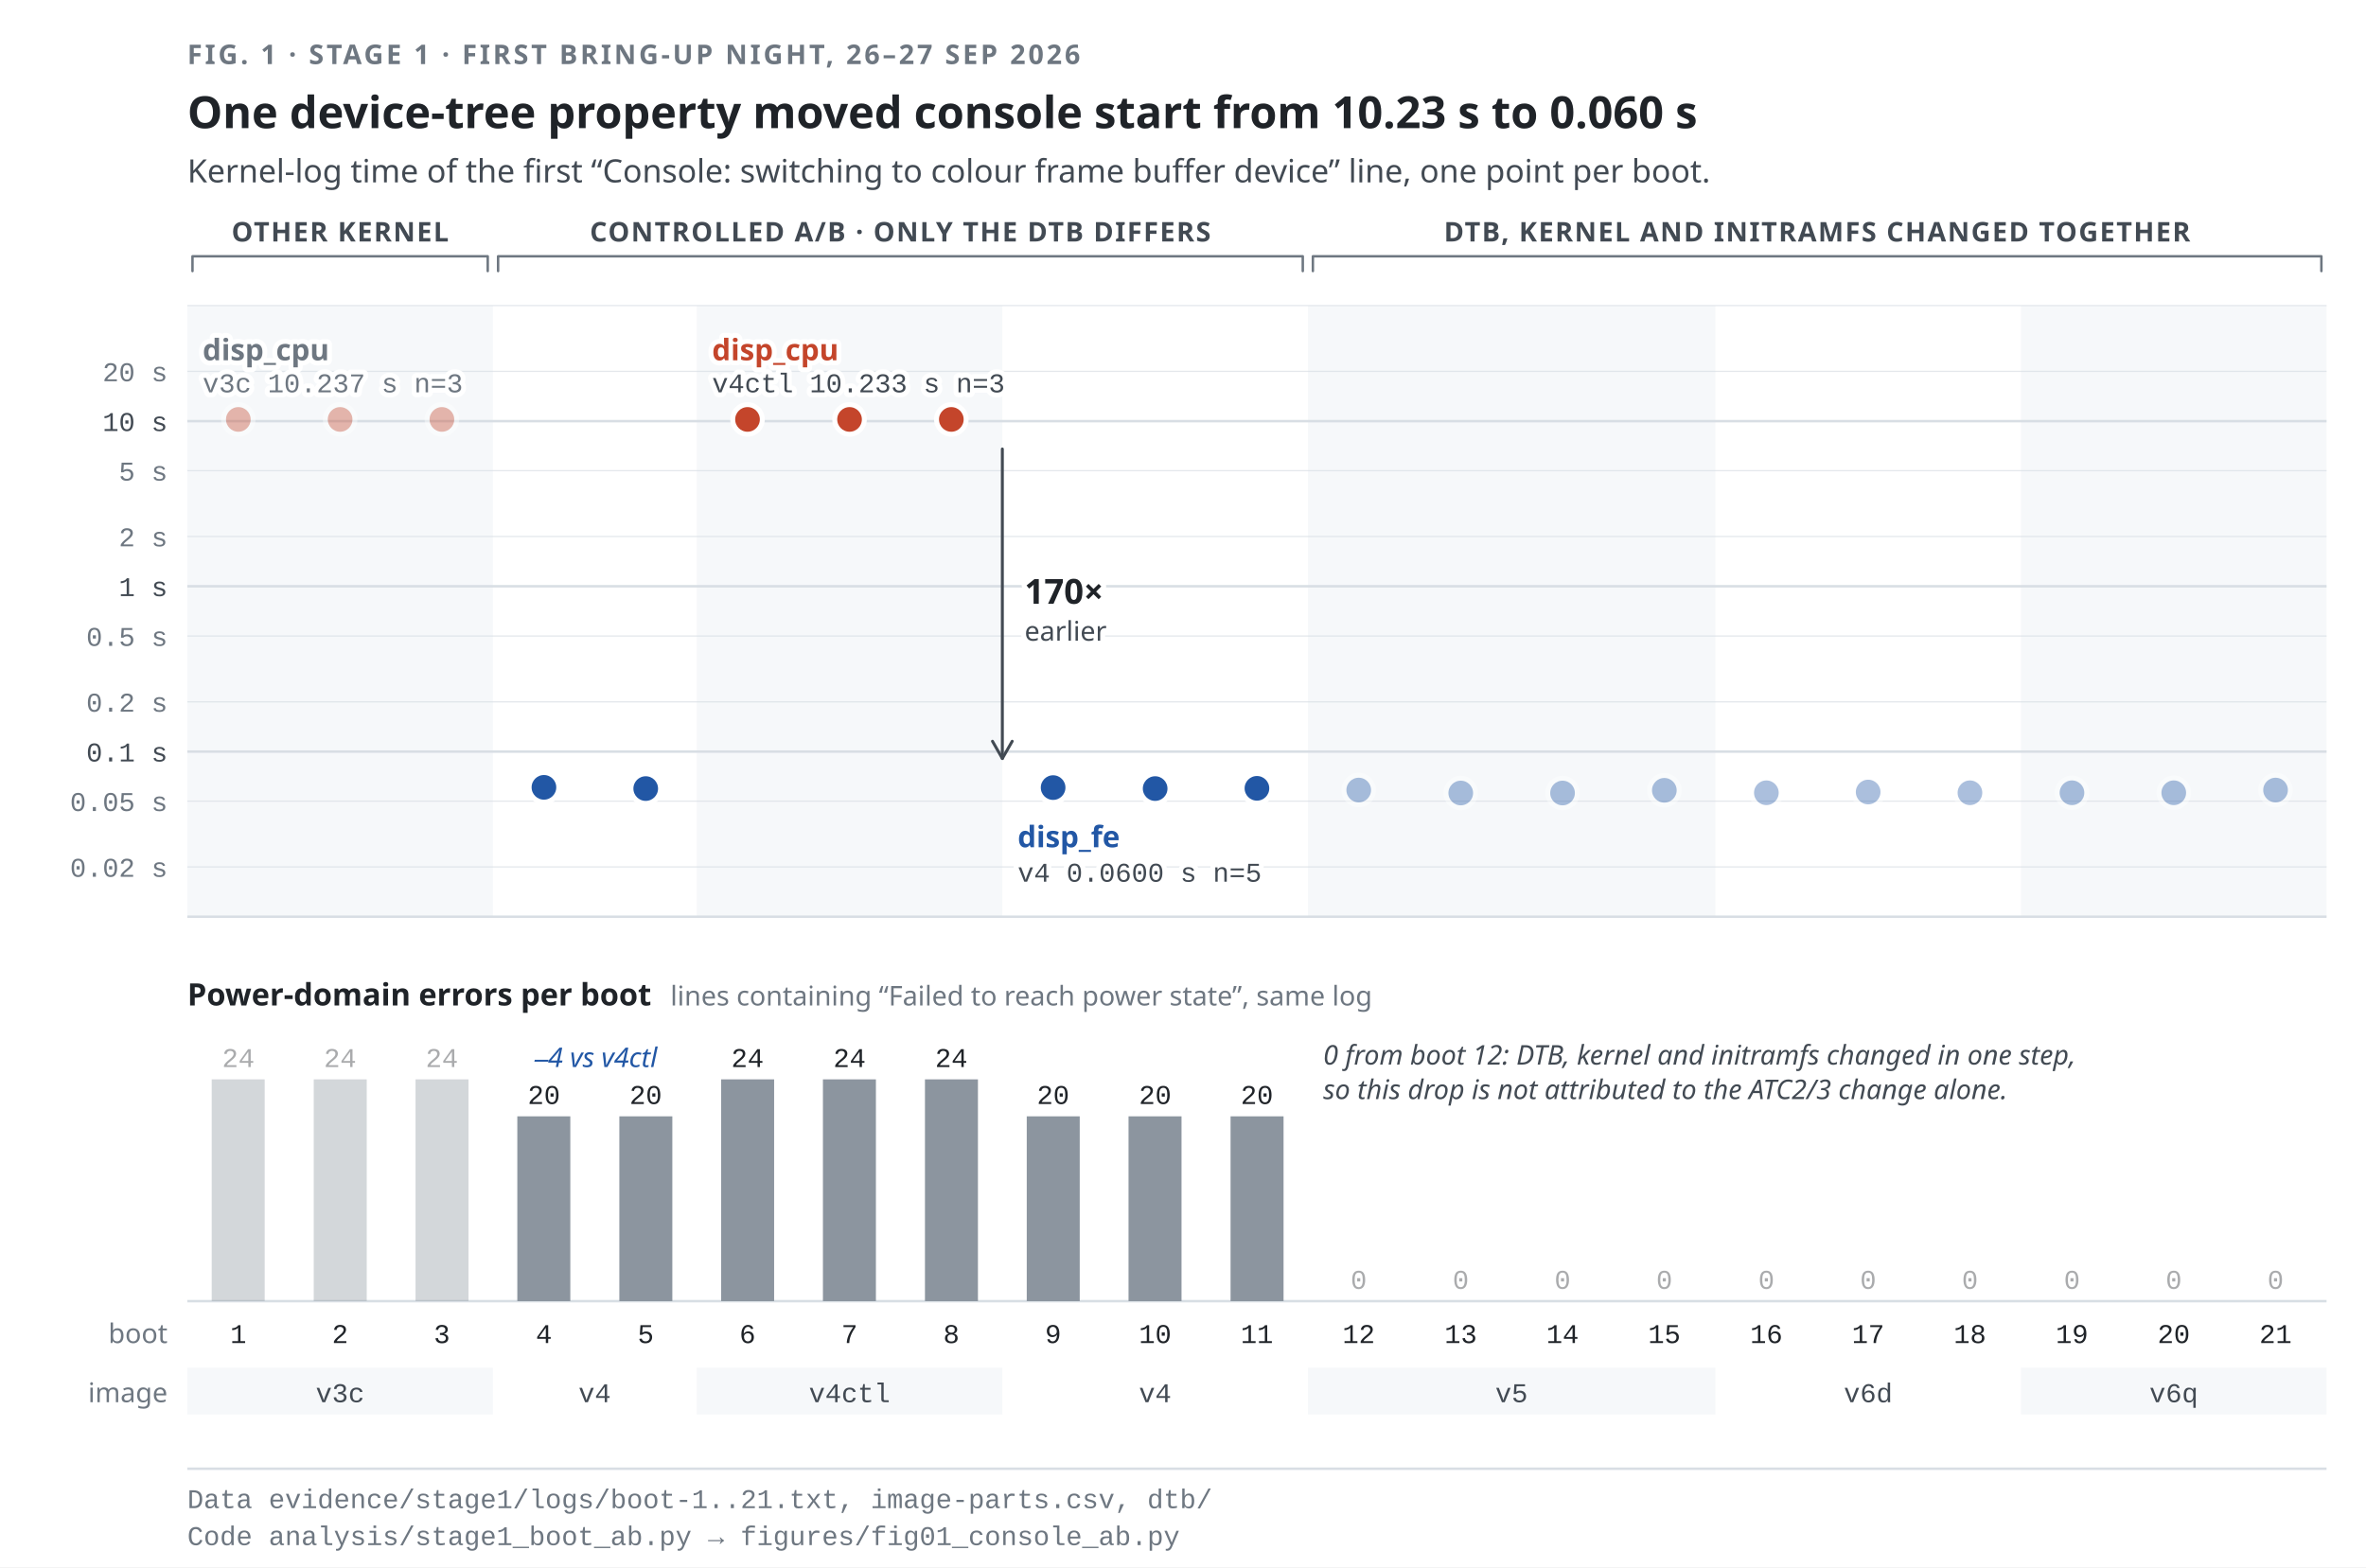
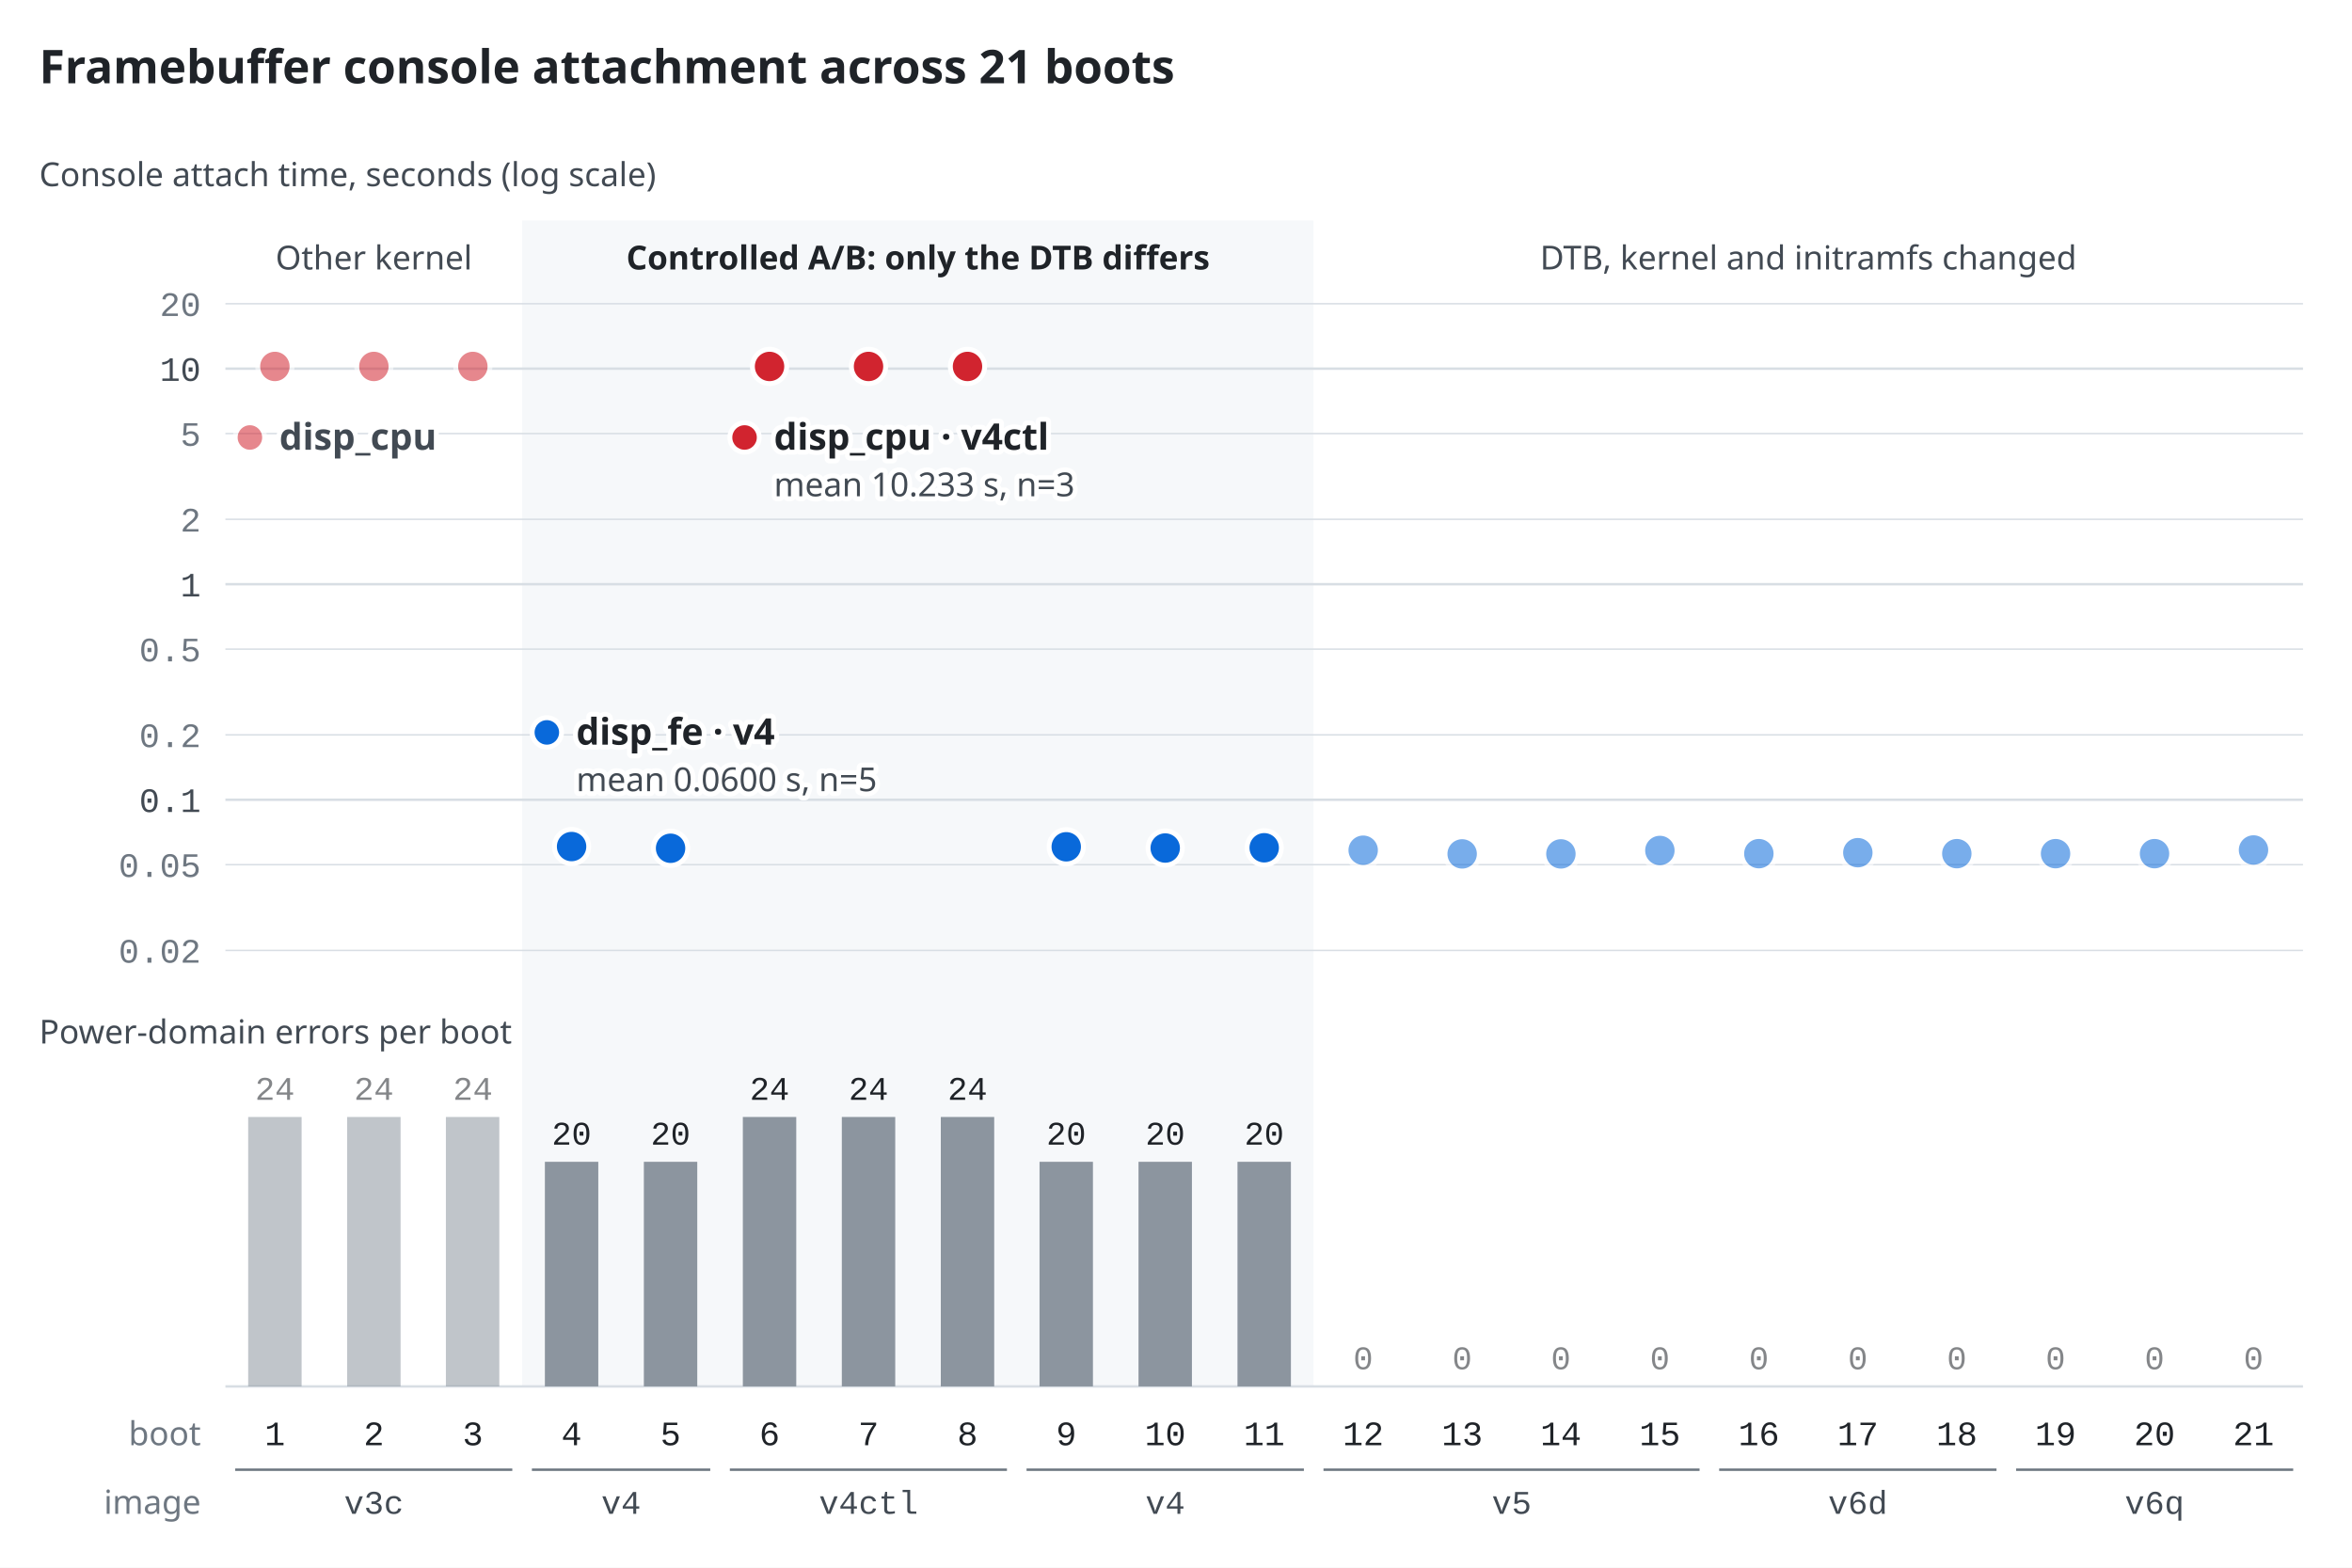
- <svg xmlns="http://www.w3.org/2000/svg" viewBox="0 0 960 636" width="960" height="636" role="img" aria-labelledby="t d">
-   <rect width="960" height="636" fill="#ffffff" />
-   <text x="76.0" y="26.0" font-family="-apple-system, BlinkMacSystemFont, 'Segoe UI', 'Noto Sans', Helvetica, Arial, sans-serif" font-size="11" fill="#6e7781" font-weight="600" letter-spacing="1.1">FIG. 1  ·  STAGE 1  ·  FIRST BRING-UP NIGHT, 26–27 SEP 2026</text>
-   <text x="76.0" y="52.0" font-family="-apple-system, BlinkMacSystemFont, 'Segoe UI', 'Noto Sans', Helvetica, Arial, sans-serif" font-size="18" fill="#1f2328" font-weight="600">One device-tree property moved console start from 10.23 s to 0.060 s</text>
-   <text x="76.0" y="74.0" font-family="-apple-system, BlinkMacSystemFont, 'Segoe UI', 'Noto Sans', Helvetica, Arial, sans-serif" font-size="13" fill="#424a53">Kernel-log time of the first “Console: switching to colour frame buffer device” line, one point per boot.</text>
-   <path d="M78.1,110.0 V104.0 H197.9 V110.0" fill="none" stroke="#6e7781" stroke-width="1" stroke-linejoin="round" stroke-linecap="round" />
-   <text x="138.0" y="98.0" font-family="-apple-system, BlinkMacSystemFont, 'Segoe UI', 'Noto Sans', Helvetica, Arial, sans-serif" font-size="11" fill="#424a53" text-anchor="middle" font-weight="600" letter-spacing="0.6">OTHER KERNEL</text>
-   <path d="M202.1,110.0 V104.0 H528.6 V110.0" fill="none" stroke="#6e7781" stroke-width="1" stroke-linejoin="round" stroke-linecap="round" />
-   <text x="365.3" y="98.0" font-family="-apple-system, BlinkMacSystemFont, 'Segoe UI', 'Noto Sans', Helvetica, Arial, sans-serif" font-size="11" fill="#424a53" text-anchor="middle" font-weight="600" letter-spacing="0.6">CONTROLLED A/B  ·  ONLY THE DTB DIFFERS</text>
-   <path d="M532.7,110.0 V104.0 H941.9 V110.0" fill="none" stroke="#6e7781" stroke-width="1" stroke-linejoin="round" stroke-linecap="round" />
-   <text x="737.3" y="98.0" font-family="-apple-system, BlinkMacSystemFont, 'Segoe UI', 'Noto Sans', Helvetica, Arial, sans-serif" font-size="11" fill="#424a53" text-anchor="middle" font-weight="600" letter-spacing="0.6">DTB, KERNEL AND INITRAMFS CHANGED TOGETHER</text>
-   <rect x="76.0" y="124.0" width="124.0" height="248.0" fill="#f6f8fa" />
-   <rect x="76.0" y="555.0" width="124.0" height="19.0" fill="#f6f8fa" />
-   <text x="138.0" y="569.0" font-family="ui-monospace, SFMono-Regular, 'SF Mono', Menlo, Consolas, 'Liberation Mono', monospace" font-size="11" fill="#424a53" text-anchor="middle">v3c</text>
-   <text x="241.3" y="569.0" font-family="ui-monospace, SFMono-Regular, 'SF Mono', Menlo, Consolas, 'Liberation Mono', monospace" font-size="11" fill="#424a53" text-anchor="middle">v4</text>
-   <rect x="282.7" y="124.0" width="124.0" height="248.0" fill="#f6f8fa" />
-   <rect x="282.7" y="555.0" width="124.0" height="19.0" fill="#f6f8fa" />
-   <text x="344.7" y="569.0" font-family="ui-monospace, SFMono-Regular, 'SF Mono', Menlo, Consolas, 'Liberation Mono', monospace" font-size="11" fill="#424a53" text-anchor="middle">v4ctl</text>
-   <text x="468.7" y="569.0" font-family="ui-monospace, SFMono-Regular, 'SF Mono', Menlo, Consolas, 'Liberation Mono', monospace" font-size="11" fill="#424a53" text-anchor="middle">v4</text>
-   <rect x="530.7" y="124.0" width="165.3" height="248.0" fill="#f6f8fa" />
-   <rect x="530.7" y="555.0" width="165.3" height="19.0" fill="#f6f8fa" />
-   <text x="613.3" y="569.0" font-family="ui-monospace, SFMono-Regular, 'SF Mono', Menlo, Consolas, 'Liberation Mono', monospace" font-size="11" fill="#424a53" text-anchor="middle">v5</text>
-   <text x="758.0" y="569.0" font-family="ui-monospace, SFMono-Regular, 'SF Mono', Menlo, Consolas, 'Liberation Mono', monospace" font-size="11" fill="#424a53" text-anchor="middle">v6d</text>
-   <rect x="820.0" y="124.0" width="124.0" height="248.0" fill="#f6f8fa" />
-   <rect x="820.0" y="555.0" width="124.0" height="19.0" fill="#f6f8fa" />
-   <text x="882.0" y="569.0" font-family="ui-monospace, SFMono-Regular, 'SF Mono', Menlo, Consolas, 'Liberation Mono', monospace" font-size="11" fill="#424a53" text-anchor="middle">v6q</text>
-   <line x1="76.0" y1="372.0" x2="944.0" y2="372.0" stroke="#d8dee4" stroke-width="1" />
-   <line x1="76.0" y1="351.8" x2="944.0" y2="351.8" stroke="#d8dee4" stroke-width="0.5" opacity="0.7" />
-   <text x="68.0" y="355.8" font-family="ui-monospace, SFMono-Regular, 'SF Mono', Menlo, Consolas, 'Liberation Mono', monospace" font-size="11" fill="#6e7781" text-anchor="end">0.02 s</text>
-   <line x1="76.0" y1="325.1" x2="944.0" y2="325.1" stroke="#d8dee4" stroke-width="0.5" opacity="0.7" />
-   <text x="68.0" y="329.1" font-family="ui-monospace, SFMono-Regular, 'SF Mono', Menlo, Consolas, 'Liberation Mono', monospace" font-size="11" fill="#6e7781" text-anchor="end">0.05 s</text>
-   <line x1="76.0" y1="305.0" x2="944.0" y2="305.0" stroke="#d8dee4" stroke-width="1" />
-   <text x="68.0" y="309.0" font-family="ui-monospace, SFMono-Regular, 'SF Mono', Menlo, Consolas, 'Liberation Mono', monospace" font-size="11" fill="#424a53" text-anchor="end">0.1 s</text>
-   <line x1="76.0" y1="284.8" x2="944.0" y2="284.8" stroke="#d8dee4" stroke-width="0.5" opacity="0.7" />
-   <text x="68.0" y="288.8" font-family="ui-monospace, SFMono-Regular, 'SF Mono', Menlo, Consolas, 'Liberation Mono', monospace" font-size="11" fill="#6e7781" text-anchor="end">0.2 s</text>
-   <line x1="76.0" y1="258.1" x2="944.0" y2="258.1" stroke="#d8dee4" stroke-width="0.5" opacity="0.7" />
-   <text x="68.0" y="262.1" font-family="ui-monospace, SFMono-Regular, 'SF Mono', Menlo, Consolas, 'Liberation Mono', monospace" font-size="11" fill="#6e7781" text-anchor="end">0.5 s</text>
-   <line x1="76.0" y1="237.9" x2="944.0" y2="237.9" stroke="#d8dee4" stroke-width="1" />
-   <text x="68.0" y="241.9" font-family="ui-monospace, SFMono-Regular, 'SF Mono', Menlo, Consolas, 'Liberation Mono', monospace" font-size="11" fill="#424a53" text-anchor="end">1 s</text>
-   <line x1="76.0" y1="217.7" x2="944.0" y2="217.7" stroke="#d8dee4" stroke-width="0.5" opacity="0.7" />
-   <text x="68.0" y="221.7" font-family="ui-monospace, SFMono-Regular, 'SF Mono', Menlo, Consolas, 'Liberation Mono', monospace" font-size="11" fill="#6e7781" text-anchor="end">2 s</text>
-   <line x1="76.0" y1="191.0" x2="944.0" y2="191.0" stroke="#d8dee4" stroke-width="0.5" opacity="0.7" />
-   <text x="68.0" y="195.0" font-family="ui-monospace, SFMono-Regular, 'SF Mono', Menlo, Consolas, 'Liberation Mono', monospace" font-size="11" fill="#6e7781" text-anchor="end">5 s</text>
-   <line x1="76.0" y1="170.9" x2="944.0" y2="170.9" stroke="#d8dee4" stroke-width="1" />
-   <text x="68.0" y="174.9" font-family="ui-monospace, SFMono-Regular, 'SF Mono', Menlo, Consolas, 'Liberation Mono', monospace" font-size="11" fill="#424a53" text-anchor="end">10 s</text>
-   <line x1="76.0" y1="150.7" x2="944.0" y2="150.7" stroke="#d8dee4" stroke-width="0.5" opacity="0.7" />
-   <text x="68.0" y="154.7" font-family="ui-monospace, SFMono-Regular, 'SF Mono', Menlo, Consolas, 'Liberation Mono', monospace" font-size="11" fill="#6e7781" text-anchor="end">20 s</text>
-   <line x1="76.0" y1="124.0" x2="944.0" y2="124.0" stroke="#d8dee4" stroke-width="0.5" opacity="0.7" />
-   <circle cx="96.7" cy="170.2" r="6" fill="#c4452b" stroke="#ffffff" stroke-width="2" opacity="0.38" />
-   <circle cx="138.0" cy="170.2" r="6" fill="#c4452b" stroke="#ffffff" stroke-width="2" opacity="0.38" />
-   <circle cx="179.3" cy="170.2" r="6" fill="#c4452b" stroke="#ffffff" stroke-width="2" opacity="0.38" />
-   <circle cx="220.7" cy="319.5" r="6" fill="#2257a5" stroke="#ffffff" stroke-width="2" />
-   <circle cx="262.0" cy="320.0" r="6" fill="#2257a5" stroke="#ffffff" stroke-width="2" />
-   <circle cx="303.3" cy="170.2" r="6" fill="#c4452b" stroke="#ffffff" stroke-width="2" />
-   <circle cx="344.7" cy="170.2" r="6" fill="#c4452b" stroke="#ffffff" stroke-width="2" />
-   <circle cx="386.0" cy="170.2" r="6" fill="#c4452b" stroke="#ffffff" stroke-width="2" />
-   <circle cx="427.3" cy="319.6" r="6" fill="#2257a5" stroke="#ffffff" stroke-width="2" />
-   <circle cx="468.7" cy="320.0" r="6" fill="#2257a5" stroke="#ffffff" stroke-width="2" />
-   <circle cx="510.0" cy="319.9" r="6" fill="#2257a5" stroke="#ffffff" stroke-width="2" />
-   <circle cx="551.3" cy="320.6" r="6" fill="#2257a5" stroke="#ffffff" stroke-width="2" opacity="0.38" />
-   <circle cx="592.7" cy="321.8" r="6" fill="#2257a5" stroke="#ffffff" stroke-width="2" opacity="0.38" />
-   <circle cx="634.0" cy="321.8" r="6" fill="#2257a5" stroke="#ffffff" stroke-width="2" opacity="0.38" />
-   <circle cx="675.3" cy="320.7" r="6" fill="#2257a5" stroke="#ffffff" stroke-width="2" opacity="0.38" />
-   <circle cx="716.7" cy="321.7" r="6" fill="#2257a5" stroke="#ffffff" stroke-width="2" opacity="0.38" />
-   <circle cx="758.0" cy="321.4" r="6" fill="#2257a5" stroke="#ffffff" stroke-width="2" opacity="0.38" />
-   <circle cx="799.3" cy="321.7" r="6" fill="#2257a5" stroke="#ffffff" stroke-width="2" opacity="0.38" />
-   <circle cx="840.7" cy="321.7" r="6" fill="#2257a5" stroke="#ffffff" stroke-width="2" opacity="0.38" />
-   <circle cx="882.0" cy="321.7" r="6" fill="#2257a5" stroke="#ffffff" stroke-width="2" opacity="0.38" />
-   <circle cx="923.3" cy="320.6" r="6" fill="#2257a5" stroke="#ffffff" stroke-width="2" opacity="0.38" />
-   <text x="82.2" y="146.2" font-family="-apple-system, BlinkMacSystemFont, 'Segoe UI', 'Noto Sans', Helvetica, Arial, sans-serif" font-size="12" fill="#6e7781" font-weight="600" stroke="#ffffff" stroke-width="4" stroke-linejoin="round" paint-order="stroke">disp_cpu</text>
-   <text x="82.2" y="159.2" font-family="ui-monospace, SFMono-Regular, 'SF Mono', Menlo, Consolas, 'Liberation Mono', monospace" font-size="11" fill="#6e7781" stroke="#ffffff" stroke-width="4" stroke-linejoin="round" paint-order="stroke">v3c  10.237 s  n=3</text>
-   <text x="288.9" y="146.2" font-family="-apple-system, BlinkMacSystemFont, 'Segoe UI', 'Noto Sans', Helvetica, Arial, sans-serif" font-size="12" fill="#c4452b" font-weight="600" stroke="#ffffff" stroke-width="4" stroke-linejoin="round" paint-order="stroke">disp_cpu</text>
-   <text x="288.9" y="159.2" font-family="ui-monospace, SFMono-Regular, 'SF Mono', Menlo, Consolas, 'Liberation Mono', monospace" font-size="11" fill="#424a53" stroke="#ffffff" stroke-width="4" stroke-linejoin="round" paint-order="stroke">v4ctl  10.233 s  n=3</text>
-   <text x="412.9" y="343.8" font-family="-apple-system, BlinkMacSystemFont, 'Segoe UI', 'Noto Sans', Helvetica, Arial, sans-serif" font-size="12" fill="#2257a5" font-weight="600" stroke="#ffffff" stroke-width="4" stroke-linejoin="round" paint-order="stroke">disp_fe</text>
-   <text x="412.9" y="357.8" font-family="ui-monospace, SFMono-Regular, 'SF Mono', Menlo, Consolas, 'Liberation Mono', monospace" font-size="11" fill="#424a53" stroke="#ffffff" stroke-width="4" stroke-linejoin="round" paint-order="stroke">v4  0.0600 s  n=5</text>
-   <path d="M406.7,182.2 V307.8" fill="none" stroke="#424a53" stroke-width="1.2" stroke-linejoin="round" stroke-linecap="round" />
-   <path d="M402.7,300.8 L406.7,307.8 L410.7,300.8" fill="none" stroke="#424a53" stroke-width="1.2" stroke-linejoin="round" stroke-linecap="round" />
-   <text x="415.7" y="245.0" font-family="-apple-system, BlinkMacSystemFont, 'Segoe UI', 'Noto Sans', Helvetica, Arial, sans-serif" font-size="14" fill="#1f2328" font-weight="600" stroke="#ffffff" stroke-width="4" stroke-linejoin="round" paint-order="stroke">170×</text>
-   <text x="415.7" y="260.0" font-family="-apple-system, BlinkMacSystemFont, 'Segoe UI', 'Noto Sans', Helvetica, Arial, sans-serif" font-size="11" fill="#424a53" stroke="#ffffff" stroke-width="4" stroke-linejoin="round" paint-order="stroke">earlier</text>
-   <text x="76.0" y="408.0" font-family="-apple-system, BlinkMacSystemFont, 'Segoe UI', 'Noto Sans', Helvetica, Arial, sans-serif" font-size="12.5" fill="#1f2328" font-weight="600">Power-domain errors per boot</text>
-   <text x="272.0" y="408.0" font-family="-apple-system, BlinkMacSystemFont, 'Segoe UI', 'Noto Sans', Helvetica, Arial, sans-serif" font-size="11" fill="#6e7781">lines containing “Failed to reach power state”, same log</text>
-   <line x1="76.0" y1="528.0" x2="944.0" y2="528.0" stroke="#d8dee4" stroke-width="1" />
-   <rect x="85.9" y="438.0" width="21.5" height="90.0" fill="#8c959f" opacity="0.38" />
-   <text x="96.7" y="433.0" font-family="ui-monospace, SFMono-Regular, 'SF Mono', Menlo, Consolas, 'Liberation Mono', monospace" font-size="11" fill="#1f2328" text-anchor="middle" opacity="0.38">24</text>
-   <rect x="127.3" y="438.0" width="21.5" height="90.0" fill="#8c959f" opacity="0.38" />
-   <text x="138.0" y="433.0" font-family="ui-monospace, SFMono-Regular, 'SF Mono', Menlo, Consolas, 'Liberation Mono', monospace" font-size="11" fill="#1f2328" text-anchor="middle" opacity="0.38">24</text>
-   <rect x="168.6" y="438.0" width="21.5" height="90.0" fill="#8c959f" opacity="0.38" />
-   <text x="179.3" y="433.0" font-family="ui-monospace, SFMono-Regular, 'SF Mono', Menlo, Consolas, 'Liberation Mono', monospace" font-size="11" fill="#1f2328" text-anchor="middle" opacity="0.38">24</text>
-   <rect x="209.9" y="453.0" width="21.5" height="75.0" fill="#8c959f" />
-   <text x="220.7" y="448.0" font-family="ui-monospace, SFMono-Regular, 'SF Mono', Menlo, Consolas, 'Liberation Mono', monospace" font-size="11" fill="#1f2328" text-anchor="middle">20</text>
-   <rect x="251.3" y="453.0" width="21.5" height="75.0" fill="#8c959f" />
-   <text x="262.0" y="448.0" font-family="ui-monospace, SFMono-Regular, 'SF Mono', Menlo, Consolas, 'Liberation Mono', monospace" font-size="11" fill="#1f2328" text-anchor="middle">20</text>
-   <rect x="292.6" y="438.0" width="21.5" height="90.0" fill="#8c959f" />
-   <text x="303.3" y="433.0" font-family="ui-monospace, SFMono-Regular, 'SF Mono', Menlo, Consolas, 'Liberation Mono', monospace" font-size="11" fill="#1f2328" text-anchor="middle">24</text>
-   <rect x="333.9" y="438.0" width="21.5" height="90.0" fill="#8c959f" />
-   <text x="344.7" y="433.0" font-family="ui-monospace, SFMono-Regular, 'SF Mono', Menlo, Consolas, 'Liberation Mono', monospace" font-size="11" fill="#1f2328" text-anchor="middle">24</text>
-   <rect x="375.3" y="438.0" width="21.5" height="90.0" fill="#8c959f" />
-   <text x="386.0" y="433.0" font-family="ui-monospace, SFMono-Regular, 'SF Mono', Menlo, Consolas, 'Liberation Mono', monospace" font-size="11" fill="#1f2328" text-anchor="middle">24</text>
-   <rect x="416.6" y="453.0" width="21.5" height="75.0" fill="#8c959f" />
-   <text x="427.3" y="448.0" font-family="ui-monospace, SFMono-Regular, 'SF Mono', Menlo, Consolas, 'Liberation Mono', monospace" font-size="11" fill="#1f2328" text-anchor="middle">20</text>
-   <rect x="457.9" y="453.0" width="21.5" height="75.0" fill="#8c959f" />
-   <text x="468.7" y="448.0" font-family="ui-monospace, SFMono-Regular, 'SF Mono', Menlo, Consolas, 'Liberation Mono', monospace" font-size="11" fill="#1f2328" text-anchor="middle">20</text>
-   <rect x="499.3" y="453.0" width="21.5" height="75.0" fill="#8c959f" />
-   <text x="510.0" y="448.0" font-family="ui-monospace, SFMono-Regular, 'SF Mono', Menlo, Consolas, 'Liberation Mono', monospace" font-size="11" fill="#1f2328" text-anchor="middle">20</text>
-   <text x="551.3" y="523.0" font-family="ui-monospace, SFMono-Regular, 'SF Mono', Menlo, Consolas, 'Liberation Mono', monospace" font-size="11" fill="#1f2328" text-anchor="middle" opacity="0.38">0</text>
-   <text x="592.7" y="523.0" font-family="ui-monospace, SFMono-Regular, 'SF Mono', Menlo, Consolas, 'Liberation Mono', monospace" font-size="11" fill="#1f2328" text-anchor="middle" opacity="0.38">0</text>
-   <text x="634.0" y="523.0" font-family="ui-monospace, SFMono-Regular, 'SF Mono', Menlo, Consolas, 'Liberation Mono', monospace" font-size="11" fill="#1f2328" text-anchor="middle" opacity="0.38">0</text>
-   <text x="675.3" y="523.0" font-family="ui-monospace, SFMono-Regular, 'SF Mono', Menlo, Consolas, 'Liberation Mono', monospace" font-size="11" fill="#1f2328" text-anchor="middle" opacity="0.38">0</text>
-   <text x="716.7" y="523.0" font-family="ui-monospace, SFMono-Regular, 'SF Mono', Menlo, Consolas, 'Liberation Mono', monospace" font-size="11" fill="#1f2328" text-anchor="middle" opacity="0.38">0</text>
-   <text x="758.0" y="523.0" font-family="ui-monospace, SFMono-Regular, 'SF Mono', Menlo, Consolas, 'Liberation Mono', monospace" font-size="11" fill="#1f2328" text-anchor="middle" opacity="0.38">0</text>
-   <text x="799.3" y="523.0" font-family="ui-monospace, SFMono-Regular, 'SF Mono', Menlo, Consolas, 'Liberation Mono', monospace" font-size="11" fill="#1f2328" text-anchor="middle" opacity="0.38">0</text>
-   <text x="840.7" y="523.0" font-family="ui-monospace, SFMono-Regular, 'SF Mono', Menlo, Consolas, 'Liberation Mono', monospace" font-size="11" fill="#1f2328" text-anchor="middle" opacity="0.38">0</text>
-   <text x="882.0" y="523.0" font-family="ui-monospace, SFMono-Regular, 'SF Mono', Menlo, Consolas, 'Liberation Mono', monospace" font-size="11" fill="#1f2328" text-anchor="middle" opacity="0.38">0</text>
-   <text x="923.3" y="523.0" font-family="ui-monospace, SFMono-Regular, 'SF Mono', Menlo, Consolas, 'Liberation Mono', monospace" font-size="11" fill="#1f2328" text-anchor="middle" opacity="0.38">0</text>
-   <text x="241.3" y="433.0" font-family="-apple-system, BlinkMacSystemFont, 'Segoe UI', 'Noto Sans', Helvetica, Arial, sans-serif" font-size="11" fill="#2257a5" text-anchor="middle" font-style="italic">−4 vs v4ctl</text>
-   <text x="536.9" y="432.0" font-family="-apple-system, BlinkMacSystemFont, 'Segoe UI', 'Noto Sans', Helvetica, Arial, sans-serif" font-size="11" fill="#424a53" font-style="italic">0 from boot 12: DTB, kernel and initramfs changed in one step,</text>
-   <text x="536.9" y="446.0" font-family="-apple-system, BlinkMacSystemFont, 'Segoe UI', 'Noto Sans', Helvetica, Arial, sans-serif" font-size="11" fill="#424a53" font-style="italic">so this drop is not attributed to the ATC2/3 change alone.</text>
-   <text x="96.7" y="545.0" font-family="ui-monospace, SFMono-Regular, 'SF Mono', Menlo, Consolas, 'Liberation Mono', monospace" font-size="11" fill="#1f2328" text-anchor="middle">1</text>
-   <text x="138.0" y="545.0" font-family="ui-monospace, SFMono-Regular, 'SF Mono', Menlo, Consolas, 'Liberation Mono', monospace" font-size="11" fill="#1f2328" text-anchor="middle">2</text>
-   <text x="179.3" y="545.0" font-family="ui-monospace, SFMono-Regular, 'SF Mono', Menlo, Consolas, 'Liberation Mono', monospace" font-size="11" fill="#1f2328" text-anchor="middle">3</text>
-   <text x="220.7" y="545.0" font-family="ui-monospace, SFMono-Regular, 'SF Mono', Menlo, Consolas, 'Liberation Mono', monospace" font-size="11" fill="#1f2328" text-anchor="middle">4</text>
-   <text x="262.0" y="545.0" font-family="ui-monospace, SFMono-Regular, 'SF Mono', Menlo, Consolas, 'Liberation Mono', monospace" font-size="11" fill="#1f2328" text-anchor="middle">5</text>
-   <text x="303.3" y="545.0" font-family="ui-monospace, SFMono-Regular, 'SF Mono', Menlo, Consolas, 'Liberation Mono', monospace" font-size="11" fill="#1f2328" text-anchor="middle">6</text>
-   <text x="344.7" y="545.0" font-family="ui-monospace, SFMono-Regular, 'SF Mono', Menlo, Consolas, 'Liberation Mono', monospace" font-size="11" fill="#1f2328" text-anchor="middle">7</text>
-   <text x="386.0" y="545.0" font-family="ui-monospace, SFMono-Regular, 'SF Mono', Menlo, Consolas, 'Liberation Mono', monospace" font-size="11" fill="#1f2328" text-anchor="middle">8</text>
-   <text x="427.3" y="545.0" font-family="ui-monospace, SFMono-Regular, 'SF Mono', Menlo, Consolas, 'Liberation Mono', monospace" font-size="11" fill="#1f2328" text-anchor="middle">9</text>
-   <text x="468.7" y="545.0" font-family="ui-monospace, SFMono-Regular, 'SF Mono', Menlo, Consolas, 'Liberation Mono', monospace" font-size="11" fill="#1f2328" text-anchor="middle">10</text>
-   <text x="510.0" y="545.0" font-family="ui-monospace, SFMono-Regular, 'SF Mono', Menlo, Consolas, 'Liberation Mono', monospace" font-size="11" fill="#1f2328" text-anchor="middle">11</text>
-   <text x="551.3" y="545.0" font-family="ui-monospace, SFMono-Regular, 'SF Mono', Menlo, Consolas, 'Liberation Mono', monospace" font-size="11" fill="#1f2328" text-anchor="middle">12</text>
-   <text x="592.7" y="545.0" font-family="ui-monospace, SFMono-Regular, 'SF Mono', Menlo, Consolas, 'Liberation Mono', monospace" font-size="11" fill="#1f2328" text-anchor="middle">13</text>
-   <text x="634.0" y="545.0" font-family="ui-monospace, SFMono-Regular, 'SF Mono', Menlo, Consolas, 'Liberation Mono', monospace" font-size="11" fill="#1f2328" text-anchor="middle">14</text>
-   <text x="675.3" y="545.0" font-family="ui-monospace, SFMono-Regular, 'SF Mono', Menlo, Consolas, 'Liberation Mono', monospace" font-size="11" fill="#1f2328" text-anchor="middle">15</text>
-   <text x="716.7" y="545.0" font-family="ui-monospace, SFMono-Regular, 'SF Mono', Menlo, Consolas, 'Liberation Mono', monospace" font-size="11" fill="#1f2328" text-anchor="middle">16</text>
-   <text x="758.0" y="545.0" font-family="ui-monospace, SFMono-Regular, 'SF Mono', Menlo, Consolas, 'Liberation Mono', monospace" font-size="11" fill="#1f2328" text-anchor="middle">17</text>
-   <text x="799.3" y="545.0" font-family="ui-monospace, SFMono-Regular, 'SF Mono', Menlo, Consolas, 'Liberation Mono', monospace" font-size="11" fill="#1f2328" text-anchor="middle">18</text>
-   <text x="840.7" y="545.0" font-family="ui-monospace, SFMono-Regular, 'SF Mono', Menlo, Consolas, 'Liberation Mono', monospace" font-size="11" fill="#1f2328" text-anchor="middle">19</text>
-   <text x="882.0" y="545.0" font-family="ui-monospace, SFMono-Regular, 'SF Mono', Menlo, Consolas, 'Liberation Mono', monospace" font-size="11" fill="#1f2328" text-anchor="middle">20</text>
-   <text x="923.3" y="545.0" font-family="ui-monospace, SFMono-Regular, 'SF Mono', Menlo, Consolas, 'Liberation Mono', monospace" font-size="11" fill="#1f2328" text-anchor="middle">21</text>
-   <text x="68.0" y="545.0" font-family="-apple-system, BlinkMacSystemFont, 'Segoe UI', 'Noto Sans', Helvetica, Arial, sans-serif" font-size="11" fill="#6e7781" text-anchor="end">boot</text>
-   <text x="68.0" y="569.0" font-family="-apple-system, BlinkMacSystemFont, 'Segoe UI', 'Noto Sans', Helvetica, Arial, sans-serif" font-size="11" fill="#6e7781" text-anchor="end">image</text>
-   <line x1="76.0" y1="596.0" x2="944.0" y2="596.0" stroke="#d8dee4" stroke-width="1" />
-   <text x="76.0" y="612.0" font-family="ui-monospace, SFMono-Regular, 'SF Mono', Menlo, Consolas, 'Liberation Mono', monospace" font-size="11" fill="#6e7781">Data  evidence/stage1/logs/boot-1..21.txt, image-parts.csv, dtb/</text>
-   <text x="76.0" y="627.0" font-family="ui-monospace, SFMono-Regular, 'SF Mono', Menlo, Consolas, 'Liberation Mono', monospace" font-size="11" fill="#6e7781">Code  analysis/stage1_boot_ab.py → figures/fig01_console_ab.py</text>
+ <svg xmlns="http://www.w3.org/2000/svg" viewBox="0 0 960 640" width="960" height="640" role="img" aria-labelledby="t d">
+   <rect width="960" height="640" fill="#ffffff" />
+   <text x="16.0" y="34.0" font-family="-apple-system, BlinkMacSystemFont, 'Segoe UI', 'Noto Sans', Helvetica, Arial, sans-serif" font-size="19" fill="#1f2328" font-weight="600">Framebuffer console attachment across 21 boots</text>
+   <rect x="213.1" y="90.0" width="323.0" height="476.0" fill="#f6f8fa" />
+   <text x="374.7" y="110.0" font-family="-apple-system, BlinkMacSystemFont, 'Segoe UI', 'Noto Sans', Helvetica, Arial, sans-serif" font-size="13.5" fill="#1f2328" text-anchor="middle" font-weight="600">Controlled A/B: only the DTB differs</text>
+   <text x="152.6" y="110.0" font-family="-apple-system, BlinkMacSystemFont, 'Segoe UI', 'Noto Sans', Helvetica, Arial, sans-serif" font-size="13.5" fill="#424a53" text-anchor="middle">Other kernel</text>
+   <text x="738.1" y="110.0" font-family="-apple-system, BlinkMacSystemFont, 'Segoe UI', 'Noto Sans', Helvetica, Arial, sans-serif" font-size="13.5" fill="#424a53" text-anchor="middle">DTB, kernel and initramfs changed</text>
+   <text x="16.0" y="76.0" font-family="-apple-system, BlinkMacSystemFont, 'Segoe UI', 'Noto Sans', Helvetica, Arial, sans-serif" font-size="13.5" fill="#424a53">Console attach time, seconds (log scale)</text>
+   <line x1="92.0" y1="388.0" x2="940.0" y2="388.0" stroke="#d8dee4" stroke-width="0.6" />
+   <text x="82.0" y="393.0" font-family="ui-monospace, SFMono-Regular, 'SF Mono', Menlo, Consolas, 'Liberation Mono', monospace" font-size="14" fill="#6e7781" text-anchor="end">0.02</text>
+   <line x1="92.0" y1="353.0" x2="940.0" y2="353.0" stroke="#d8dee4" stroke-width="0.6" />
+   <text x="82.0" y="358.0" font-family="ui-monospace, SFMono-Regular, 'SF Mono', Menlo, Consolas, 'Liberation Mono', monospace" font-size="14" fill="#6e7781" text-anchor="end">0.05</text>
+   <line x1="92.0" y1="326.5" x2="940.0" y2="326.5" stroke="#d8dee4" stroke-width="1" />
+   <text x="82.0" y="331.5" font-family="ui-monospace, SFMono-Regular, 'SF Mono', Menlo, Consolas, 'Liberation Mono', monospace" font-size="14" fill="#424a53" text-anchor="end">0.1</text>
+   <line x1="92.0" y1="300.0" x2="940.0" y2="300.0" stroke="#d8dee4" stroke-width="0.6" />
+   <text x="82.0" y="305.0" font-family="ui-monospace, SFMono-Regular, 'SF Mono', Menlo, Consolas, 'Liberation Mono', monospace" font-size="14" fill="#6e7781" text-anchor="end">0.2</text>
+   <line x1="92.0" y1="265.0" x2="940.0" y2="265.0" stroke="#d8dee4" stroke-width="0.6" />
+   <text x="82.0" y="270.0" font-family="ui-monospace, SFMono-Regular, 'SF Mono', Menlo, Consolas, 'Liberation Mono', monospace" font-size="14" fill="#6e7781" text-anchor="end">0.5</text>
+   <line x1="92.0" y1="238.5" x2="940.0" y2="238.5" stroke="#d8dee4" stroke-width="1" />
+   <text x="82.0" y="243.5" font-family="ui-monospace, SFMono-Regular, 'SF Mono', Menlo, Consolas, 'Liberation Mono', monospace" font-size="14" fill="#424a53" text-anchor="end">1</text>
+   <line x1="92.0" y1="212.0" x2="940.0" y2="212.0" stroke="#d8dee4" stroke-width="0.6" />
+   <text x="82.0" y="217.0" font-family="ui-monospace, SFMono-Regular, 'SF Mono', Menlo, Consolas, 'Liberation Mono', monospace" font-size="14" fill="#6e7781" text-anchor="end">2</text>
+   <line x1="92.0" y1="177.0" x2="940.0" y2="177.0" stroke="#d8dee4" stroke-width="0.6" />
+   <text x="82.0" y="182.0" font-family="ui-monospace, SFMono-Regular, 'SF Mono', Menlo, Consolas, 'Liberation Mono', monospace" font-size="14" fill="#6e7781" text-anchor="end">5</text>
+   <line x1="92.0" y1="150.5" x2="940.0" y2="150.5" stroke="#d8dee4" stroke-width="1" />
+   <text x="82.0" y="155.5" font-family="ui-monospace, SFMono-Regular, 'SF Mono', Menlo, Consolas, 'Liberation Mono', monospace" font-size="14" fill="#424a53" text-anchor="end">10</text>
+   <line x1="92.0" y1="124.0" x2="940.0" y2="124.0" stroke="#d8dee4" stroke-width="0.6" />
+   <text x="82.0" y="129.0" font-family="ui-monospace, SFMono-Regular, 'SF Mono', Menlo, Consolas, 'Liberation Mono', monospace" font-size="14" fill="#6e7781" text-anchor="end">20</text>
+   <circle cx="112.2" cy="149.6" r="7" fill="#d1242f" stroke="#ffffff" stroke-width="2" opacity="0.55" />
+   <circle cx="152.6" cy="149.6" r="7" fill="#d1242f" stroke="#ffffff" stroke-width="2" opacity="0.55" />
+   <circle cx="193.0" cy="149.6" r="7" fill="#d1242f" stroke="#ffffff" stroke-width="2" opacity="0.55" />
+   <circle cx="233.3" cy="345.6" r="7" fill="#0969da" stroke="#ffffff" stroke-width="2" />
+   <circle cx="273.7" cy="346.3" r="7" fill="#0969da" stroke="#ffffff" stroke-width="2" />
+   <circle cx="314.1" cy="149.6" r="7" fill="#d1242f" stroke="#ffffff" stroke-width="2" />
+   <circle cx="354.5" cy="149.6" r="7" fill="#d1242f" stroke="#ffffff" stroke-width="2" />
+   <circle cx="394.9" cy="149.6" r="7" fill="#d1242f" stroke="#ffffff" stroke-width="2" />
+   <circle cx="435.2" cy="345.7" r="7" fill="#0969da" stroke="#ffffff" stroke-width="2" />
+   <circle cx="475.6" cy="346.2" r="7" fill="#0969da" stroke="#ffffff" stroke-width="2" />
+   <circle cx="516.0" cy="346.1" r="7" fill="#0969da" stroke="#ffffff" stroke-width="2" />
+   <circle cx="556.4" cy="347.1" r="7" fill="#0969da" stroke="#ffffff" stroke-width="2" opacity="0.55" />
+   <circle cx="596.8" cy="348.6" r="7" fill="#0969da" stroke="#ffffff" stroke-width="2" opacity="0.55" />
+   <circle cx="637.1" cy="348.6" r="7" fill="#0969da" stroke="#ffffff" stroke-width="2" opacity="0.55" />
+   <circle cx="677.5" cy="347.2" r="7" fill="#0969da" stroke="#ffffff" stroke-width="2" opacity="0.55" />
+   <circle cx="717.9" cy="348.5" r="7" fill="#0969da" stroke="#ffffff" stroke-width="2" opacity="0.55" />
+   <circle cx="758.3" cy="348.1" r="7" fill="#0969da" stroke="#ffffff" stroke-width="2" opacity="0.55" />
+   <circle cx="798.7" cy="348.5" r="7" fill="#0969da" stroke="#ffffff" stroke-width="2" opacity="0.55" />
+   <circle cx="839.0" cy="348.5" r="7" fill="#0969da" stroke="#ffffff" stroke-width="2" opacity="0.55" />
+   <circle cx="879.4" cy="348.5" r="7" fill="#0969da" stroke="#ffffff" stroke-width="2" opacity="0.55" />
+   <circle cx="919.8" cy="347.0" r="7" fill="#0969da" stroke="#ffffff" stroke-width="2" opacity="0.55" />
+   <circle cx="303.9" cy="178.6" r="6" fill="#d1242f" stroke="#ffffff" stroke-width="2" />
+   <text x="315.9" y="183.6" font-family="-apple-system, BlinkMacSystemFont, 'Segoe UI', 'Noto Sans', Helvetica, Arial, sans-serif" font-size="15" fill="#1f2328" font-weight="600" stroke="#ffffff" stroke-width="4" stroke-linejoin="round" paint-order="stroke">disp_cpu  ·  v4ctl</text>
+   <text x="315.9" y="202.6" font-family="-apple-system, BlinkMacSystemFont, 'Segoe UI', 'Noto Sans', Helvetica, Arial, sans-serif" font-size="13.5" fill="#424a53" stroke="#ffffff" stroke-width="4" stroke-linejoin="round" paint-order="stroke">mean 10.233 s, n=3</text>
+   <circle cx="223.2" cy="299.0" r="6" fill="#0969da" stroke="#ffffff" stroke-width="2" />
+   <text x="235.2" y="304.0" font-family="-apple-system, BlinkMacSystemFont, 'Segoe UI', 'Noto Sans', Helvetica, Arial, sans-serif" font-size="15" fill="#1f2328" font-weight="600" stroke="#ffffff" stroke-width="4" stroke-linejoin="round" paint-order="stroke">disp_fe  ·  v4</text>
+   <text x="235.2" y="323.0" font-family="-apple-system, BlinkMacSystemFont, 'Segoe UI', 'Noto Sans', Helvetica, Arial, sans-serif" font-size="13.5" fill="#424a53" stroke="#ffffff" stroke-width="4" stroke-linejoin="round" paint-order="stroke">mean 0.0600 s, n=5</text>
+   <circle cx="102.0" cy="178.6" r="6" fill="#d1242f" stroke="#ffffff" stroke-width="2" opacity="0.55" />
+   <text x="114.0" y="183.6" font-family="-apple-system, BlinkMacSystemFont, 'Segoe UI', 'Noto Sans', Helvetica, Arial, sans-serif" font-size="15" fill="#424a53" font-weight="600" stroke="#ffffff" stroke-width="4" stroke-linejoin="round" paint-order="stroke">disp_cpu</text>
+   <text x="16.0" y="426.0" font-family="-apple-system, BlinkMacSystemFont, 'Segoe UI', 'Noto Sans', Helvetica, Arial, sans-serif" font-size="13.5" fill="#424a53">Power-domain errors per boot</text>
+   <line x1="92.0" y1="566.0" x2="940.0" y2="566.0" stroke="#d8dee4" stroke-width="1" />
+   <rect x="101.3" y="456.0" width="21.8" height="110.0" fill="#8c959f" opacity="0.55" />
+   <text x="112.2" y="449.0" font-family="ui-monospace, SFMono-Regular, 'SF Mono', Menlo, Consolas, 'Liberation Mono', monospace" font-size="13.5" fill="#1f2328" text-anchor="middle" opacity="0.55">24</text>
+   <rect x="141.7" y="456.0" width="21.8" height="110.0" fill="#8c959f" opacity="0.55" />
+   <text x="152.6" y="449.0" font-family="ui-monospace, SFMono-Regular, 'SF Mono', Menlo, Consolas, 'Liberation Mono', monospace" font-size="13.5" fill="#1f2328" text-anchor="middle" opacity="0.55">24</text>
+   <rect x="182.0" y="456.0" width="21.8" height="110.0" fill="#8c959f" opacity="0.55" />
+   <text x="193.0" y="449.0" font-family="ui-monospace, SFMono-Regular, 'SF Mono', Menlo, Consolas, 'Liberation Mono', monospace" font-size="13.5" fill="#1f2328" text-anchor="middle" opacity="0.55">24</text>
+   <rect x="222.4" y="474.3" width="21.8" height="91.7" fill="#8c959f" />
+   <text x="233.3" y="467.3" font-family="ui-monospace, SFMono-Regular, 'SF Mono', Menlo, Consolas, 'Liberation Mono', monospace" font-size="13.5" fill="#1f2328" text-anchor="middle">20</text>
+   <rect x="262.8" y="474.3" width="21.8" height="91.7" fill="#8c959f" />
+   <text x="273.7" y="467.3" font-family="ui-monospace, SFMono-Regular, 'SF Mono', Menlo, Consolas, 'Liberation Mono', monospace" font-size="13.5" fill="#1f2328" text-anchor="middle">20</text>
+   <rect x="303.2" y="456.0" width="21.8" height="110.0" fill="#8c959f" />
+   <text x="314.1" y="449.0" font-family="ui-monospace, SFMono-Regular, 'SF Mono', Menlo, Consolas, 'Liberation Mono', monospace" font-size="13.5" fill="#1f2328" text-anchor="middle">24</text>
+   <rect x="343.6" y="456.0" width="21.8" height="110.0" fill="#8c959f" />
+   <text x="354.5" y="449.0" font-family="ui-monospace, SFMono-Regular, 'SF Mono', Menlo, Consolas, 'Liberation Mono', monospace" font-size="13.5" fill="#1f2328" text-anchor="middle">24</text>
+   <rect x="384.0" y="456.0" width="21.8" height="110.0" fill="#8c959f" />
+   <text x="394.9" y="449.0" font-family="ui-monospace, SFMono-Regular, 'SF Mono', Menlo, Consolas, 'Liberation Mono', monospace" font-size="13.5" fill="#1f2328" text-anchor="middle">24</text>
+   <rect x="424.3" y="474.3" width="21.8" height="91.7" fill="#8c959f" />
+   <text x="435.2" y="467.3" font-family="ui-monospace, SFMono-Regular, 'SF Mono', Menlo, Consolas, 'Liberation Mono', monospace" font-size="13.5" fill="#1f2328" text-anchor="middle">20</text>
+   <rect x="464.7" y="474.3" width="21.8" height="91.7" fill="#8c959f" />
+   <text x="475.6" y="467.3" font-family="ui-monospace, SFMono-Regular, 'SF Mono', Menlo, Consolas, 'Liberation Mono', monospace" font-size="13.5" fill="#1f2328" text-anchor="middle">20</text>
+   <rect x="505.1" y="474.3" width="21.8" height="91.7" fill="#8c959f" />
+   <text x="516.0" y="467.3" font-family="ui-monospace, SFMono-Regular, 'SF Mono', Menlo, Consolas, 'Liberation Mono', monospace" font-size="13.5" fill="#1f2328" text-anchor="middle">20</text>
+   <text x="556.4" y="559.0" font-family="ui-monospace, SFMono-Regular, 'SF Mono', Menlo, Consolas, 'Liberation Mono', monospace" font-size="13.5" fill="#1f2328" text-anchor="middle" opacity="0.55">0</text>
+   <text x="596.8" y="559.0" font-family="ui-monospace, SFMono-Regular, 'SF Mono', Menlo, Consolas, 'Liberation Mono', monospace" font-size="13.5" fill="#1f2328" text-anchor="middle" opacity="0.55">0</text>
+   <text x="637.1" y="559.0" font-family="ui-monospace, SFMono-Regular, 'SF Mono', Menlo, Consolas, 'Liberation Mono', monospace" font-size="13.5" fill="#1f2328" text-anchor="middle" opacity="0.55">0</text>
+   <text x="677.5" y="559.0" font-family="ui-monospace, SFMono-Regular, 'SF Mono', Menlo, Consolas, 'Liberation Mono', monospace" font-size="13.5" fill="#1f2328" text-anchor="middle" opacity="0.55">0</text>
+   <text x="717.9" y="559.0" font-family="ui-monospace, SFMono-Regular, 'SF Mono', Menlo, Consolas, 'Liberation Mono', monospace" font-size="13.5" fill="#1f2328" text-anchor="middle" opacity="0.55">0</text>
+   <text x="758.3" y="559.0" font-family="ui-monospace, SFMono-Regular, 'SF Mono', Menlo, Consolas, 'Liberation Mono', monospace" font-size="13.5" fill="#1f2328" text-anchor="middle" opacity="0.55">0</text>
+   <text x="798.7" y="559.0" font-family="ui-monospace, SFMono-Regular, 'SF Mono', Menlo, Consolas, 'Liberation Mono', monospace" font-size="13.5" fill="#1f2328" text-anchor="middle" opacity="0.55">0</text>
+   <text x="839.0" y="559.0" font-family="ui-monospace, SFMono-Regular, 'SF Mono', Menlo, Consolas, 'Liberation Mono', monospace" font-size="13.5" fill="#1f2328" text-anchor="middle" opacity="0.55">0</text>
+   <text x="879.4" y="559.0" font-family="ui-monospace, SFMono-Regular, 'SF Mono', Menlo, Consolas, 'Liberation Mono', monospace" font-size="13.5" fill="#1f2328" text-anchor="middle" opacity="0.55">0</text>
+   <text x="919.8" y="559.0" font-family="ui-monospace, SFMono-Regular, 'SF Mono', Menlo, Consolas, 'Liberation Mono', monospace" font-size="13.5" fill="#1f2328" text-anchor="middle" opacity="0.55">0</text>
+   <text x="112.2" y="590.0" font-family="ui-monospace, SFMono-Regular, 'SF Mono', Menlo, Consolas, 'Liberation Mono', monospace" font-size="14" fill="#1f2328" text-anchor="middle">1</text>
+   <text x="152.6" y="590.0" font-family="ui-monospace, SFMono-Regular, 'SF Mono', Menlo, Consolas, 'Liberation Mono', monospace" font-size="14" fill="#1f2328" text-anchor="middle">2</text>
+   <text x="193.0" y="590.0" font-family="ui-monospace, SFMono-Regular, 'SF Mono', Menlo, Consolas, 'Liberation Mono', monospace" font-size="14" fill="#1f2328" text-anchor="middle">3</text>
+   <text x="233.3" y="590.0" font-family="ui-monospace, SFMono-Regular, 'SF Mono', Menlo, Consolas, 'Liberation Mono', monospace" font-size="14" fill="#1f2328" text-anchor="middle">4</text>
+   <text x="273.7" y="590.0" font-family="ui-monospace, SFMono-Regular, 'SF Mono', Menlo, Consolas, 'Liberation Mono', monospace" font-size="14" fill="#1f2328" text-anchor="middle">5</text>
+   <text x="314.1" y="590.0" font-family="ui-monospace, SFMono-Regular, 'SF Mono', Menlo, Consolas, 'Liberation Mono', monospace" font-size="14" fill="#1f2328" text-anchor="middle">6</text>
+   <text x="354.5" y="590.0" font-family="ui-monospace, SFMono-Regular, 'SF Mono', Menlo, Consolas, 'Liberation Mono', monospace" font-size="14" fill="#1f2328" text-anchor="middle">7</text>
+   <text x="394.9" y="590.0" font-family="ui-monospace, SFMono-Regular, 'SF Mono', Menlo, Consolas, 'Liberation Mono', monospace" font-size="14" fill="#1f2328" text-anchor="middle">8</text>
+   <text x="435.2" y="590.0" font-family="ui-monospace, SFMono-Regular, 'SF Mono', Menlo, Consolas, 'Liberation Mono', monospace" font-size="14" fill="#1f2328" text-anchor="middle">9</text>
+   <text x="475.6" y="590.0" font-family="ui-monospace, SFMono-Regular, 'SF Mono', Menlo, Consolas, 'Liberation Mono', monospace" font-size="14" fill="#1f2328" text-anchor="middle">10</text>
+   <text x="516.0" y="590.0" font-family="ui-monospace, SFMono-Regular, 'SF Mono', Menlo, Consolas, 'Liberation Mono', monospace" font-size="14" fill="#1f2328" text-anchor="middle">11</text>
+   <text x="556.4" y="590.0" font-family="ui-monospace, SFMono-Regular, 'SF Mono', Menlo, Consolas, 'Liberation Mono', monospace" font-size="14" fill="#1f2328" text-anchor="middle">12</text>
+   <text x="596.8" y="590.0" font-family="ui-monospace, SFMono-Regular, 'SF Mono', Menlo, Consolas, 'Liberation Mono', monospace" font-size="14" fill="#1f2328" text-anchor="middle">13</text>
+   <text x="637.1" y="590.0" font-family="ui-monospace, SFMono-Regular, 'SF Mono', Menlo, Consolas, 'Liberation Mono', monospace" font-size="14" fill="#1f2328" text-anchor="middle">14</text>
+   <text x="677.5" y="590.0" font-family="ui-monospace, SFMono-Regular, 'SF Mono', Menlo, Consolas, 'Liberation Mono', monospace" font-size="14" fill="#1f2328" text-anchor="middle">15</text>
+   <text x="717.9" y="590.0" font-family="ui-monospace, SFMono-Regular, 'SF Mono', Menlo, Consolas, 'Liberation Mono', monospace" font-size="14" fill="#1f2328" text-anchor="middle">16</text>
+   <text x="758.3" y="590.0" font-family="ui-monospace, SFMono-Regular, 'SF Mono', Menlo, Consolas, 'Liberation Mono', monospace" font-size="14" fill="#1f2328" text-anchor="middle">17</text>
+   <text x="798.7" y="590.0" font-family="ui-monospace, SFMono-Regular, 'SF Mono', Menlo, Consolas, 'Liberation Mono', monospace" font-size="14" fill="#1f2328" text-anchor="middle">18</text>
+   <text x="839.0" y="590.0" font-family="ui-monospace, SFMono-Regular, 'SF Mono', Menlo, Consolas, 'Liberation Mono', monospace" font-size="14" fill="#1f2328" text-anchor="middle">19</text>
+   <text x="879.4" y="590.0" font-family="ui-monospace, SFMono-Regular, 'SF Mono', Menlo, Consolas, 'Liberation Mono', monospace" font-size="14" fill="#1f2328" text-anchor="middle">20</text>
+   <text x="919.8" y="590.0" font-family="ui-monospace, SFMono-Regular, 'SF Mono', Menlo, Consolas, 'Liberation Mono', monospace" font-size="14" fill="#1f2328" text-anchor="middle">21</text>
+   <text x="82.0" y="590.0" font-family="-apple-system, BlinkMacSystemFont, 'Segoe UI', 'Noto Sans', Helvetica, Arial, sans-serif" font-size="13.5" fill="#6e7781" text-anchor="end">boot</text>
+   <text x="82.0" y="618.0" font-family="-apple-system, BlinkMacSystemFont, 'Segoe UI', 'Noto Sans', Helvetica, Arial, sans-serif" font-size="13.5" fill="#6e7781" text-anchor="end">image</text>
+   <line x1="96.0" y1="600.0" x2="209.1" y2="600.0" stroke="#6e7781" stroke-width="1" />
+   <text x="152.6" y="618.0" font-family="ui-monospace, SFMono-Regular, 'SF Mono', Menlo, Consolas, 'Liberation Mono', monospace" font-size="13.5" fill="#424a53" text-anchor="middle">v3c</text>
+   <line x1="217.1" y1="600.0" x2="289.9" y2="600.0" stroke="#6e7781" stroke-width="1" />
+   <text x="253.5" y="618.0" font-family="ui-monospace, SFMono-Regular, 'SF Mono', Menlo, Consolas, 'Liberation Mono', monospace" font-size="13.5" fill="#424a53" text-anchor="middle">v4</text>
+   <line x1="297.9" y1="600.0" x2="411.0" y2="600.0" stroke="#6e7781" stroke-width="1" />
+   <text x="354.5" y="618.0" font-family="ui-monospace, SFMono-Regular, 'SF Mono', Menlo, Consolas, 'Liberation Mono', monospace" font-size="13.5" fill="#424a53" text-anchor="middle">v4ctl</text>
+   <line x1="419.0" y1="600.0" x2="532.2" y2="600.0" stroke="#6e7781" stroke-width="1" />
+   <text x="475.6" y="618.0" font-family="ui-monospace, SFMono-Regular, 'SF Mono', Menlo, Consolas, 'Liberation Mono', monospace" font-size="13.5" fill="#424a53" text-anchor="middle">v4</text>
+   <line x1="540.2" y1="600.0" x2="693.7" y2="600.0" stroke="#6e7781" stroke-width="1" />
+   <text x="617.0" y="618.0" font-family="ui-monospace, SFMono-Regular, 'SF Mono', Menlo, Consolas, 'Liberation Mono', monospace" font-size="13.5" fill="#424a53" text-anchor="middle">v5</text>
+   <line x1="701.7" y1="600.0" x2="814.9" y2="600.0" stroke="#6e7781" stroke-width="1" />
+   <text x="758.3" y="618.0" font-family="ui-monospace, SFMono-Regular, 'SF Mono', Menlo, Consolas, 'Liberation Mono', monospace" font-size="13.5" fill="#424a53" text-anchor="middle">v6d</text>
+   <line x1="822.9" y1="600.0" x2="936.0" y2="600.0" stroke="#6e7781" stroke-width="1" />
+   <text x="879.4" y="618.0" font-family="ui-monospace, SFMono-Regular, 'SF Mono', Menlo, Consolas, 'Liberation Mono', monospace" font-size="13.5" fill="#424a53" text-anchor="middle">v6q</text>
</svg>
